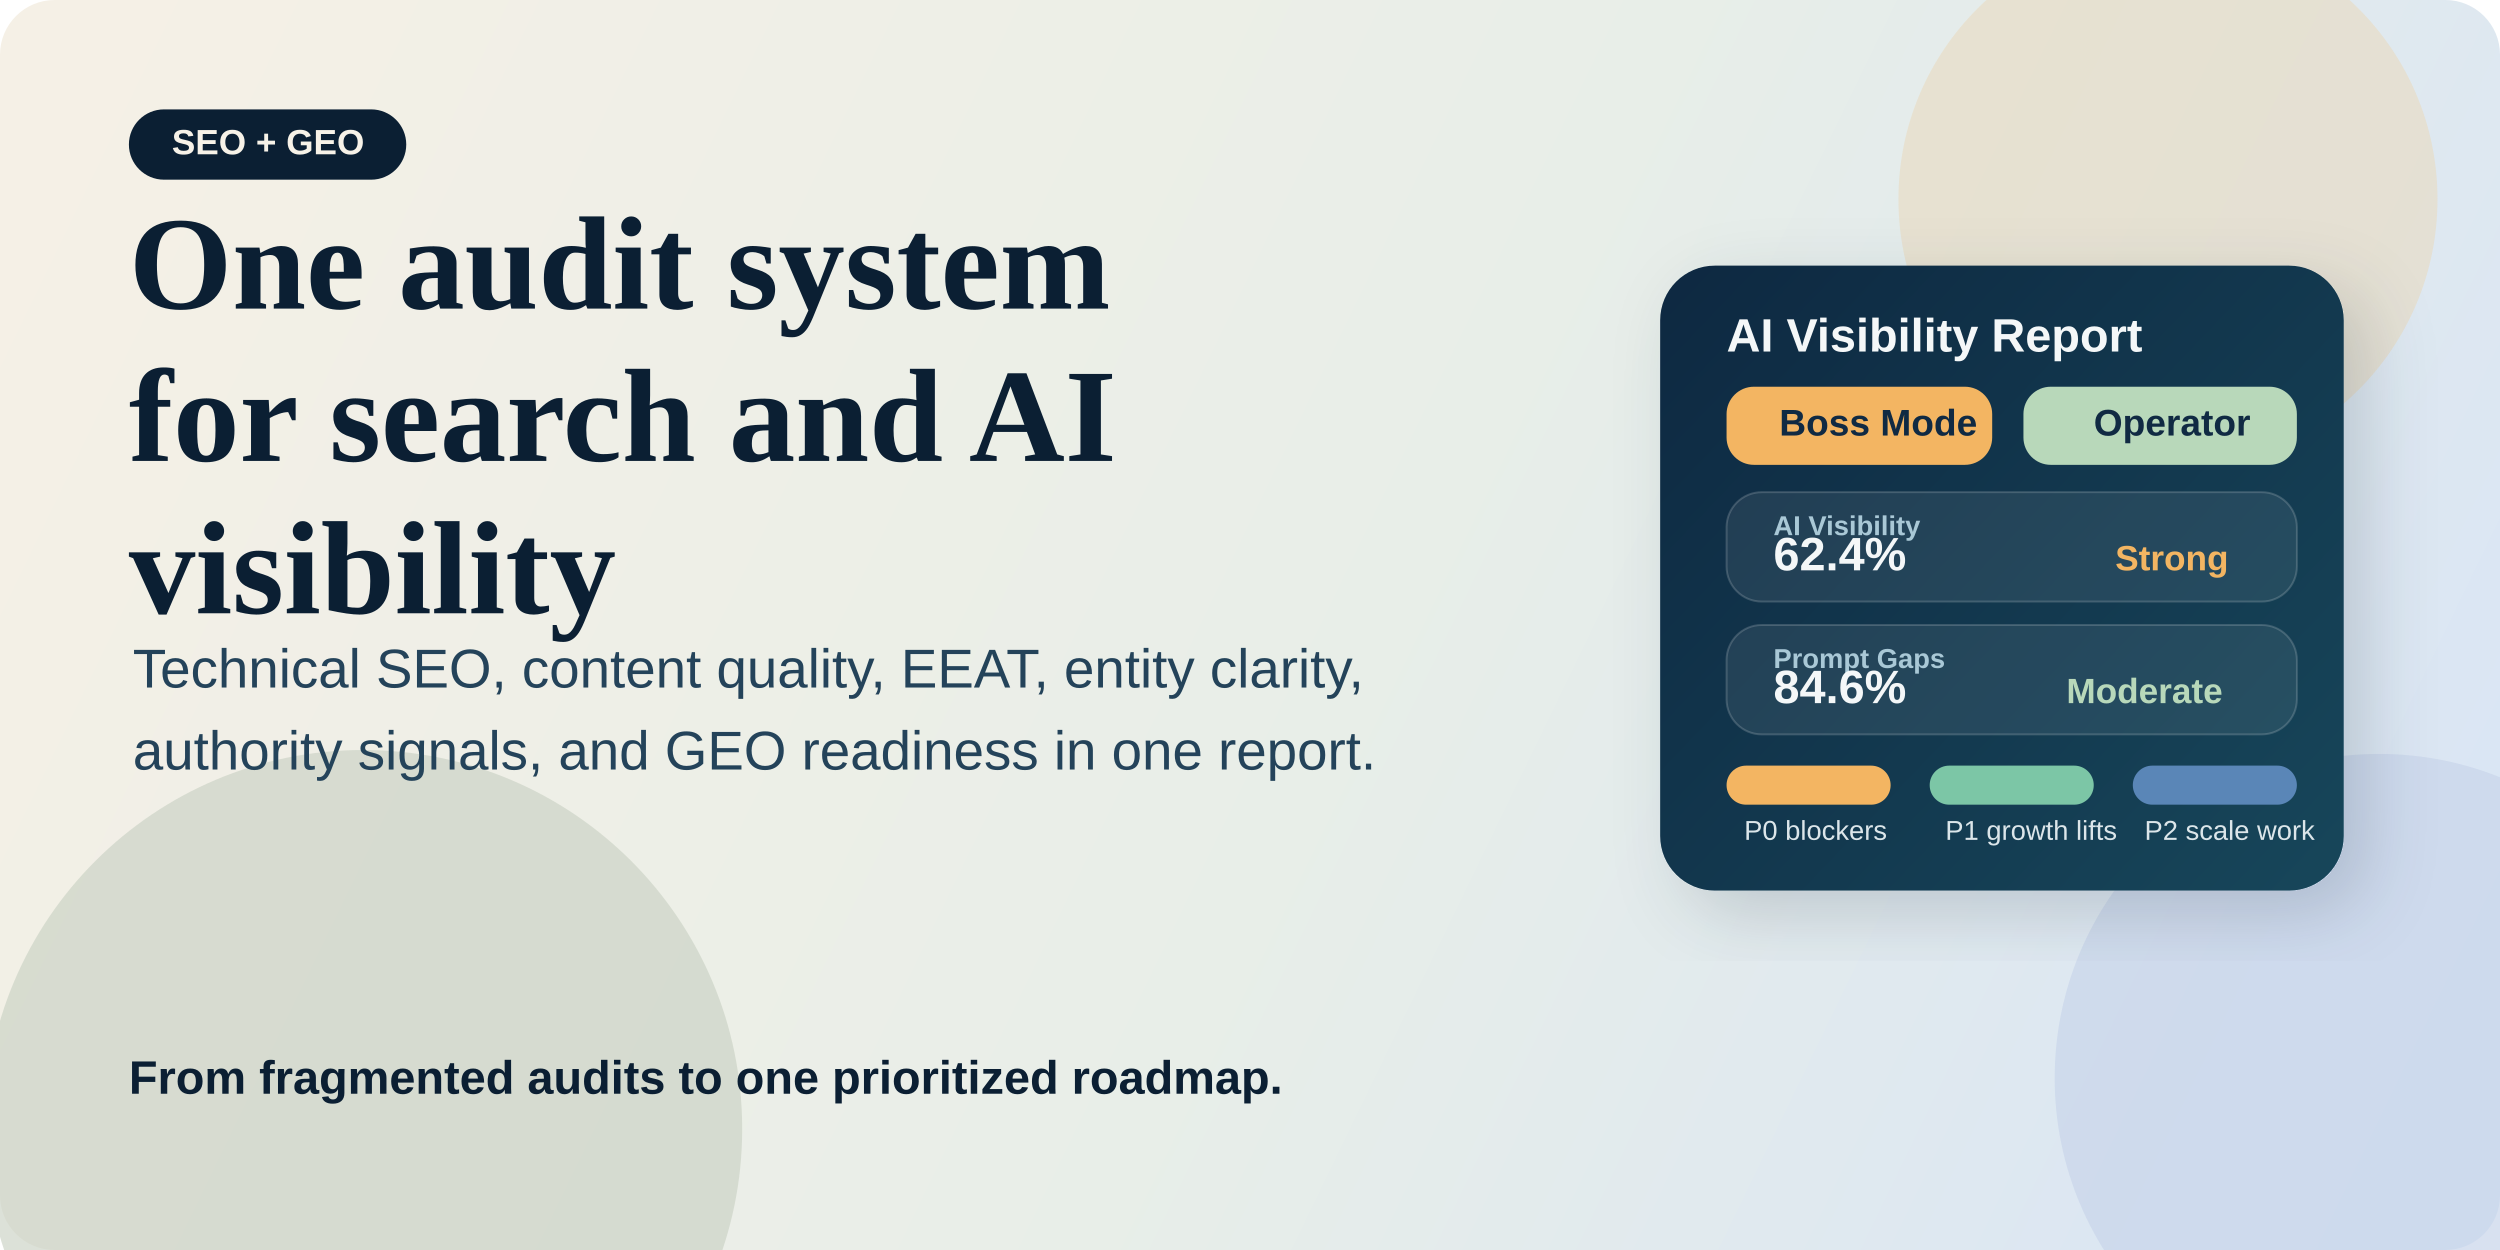
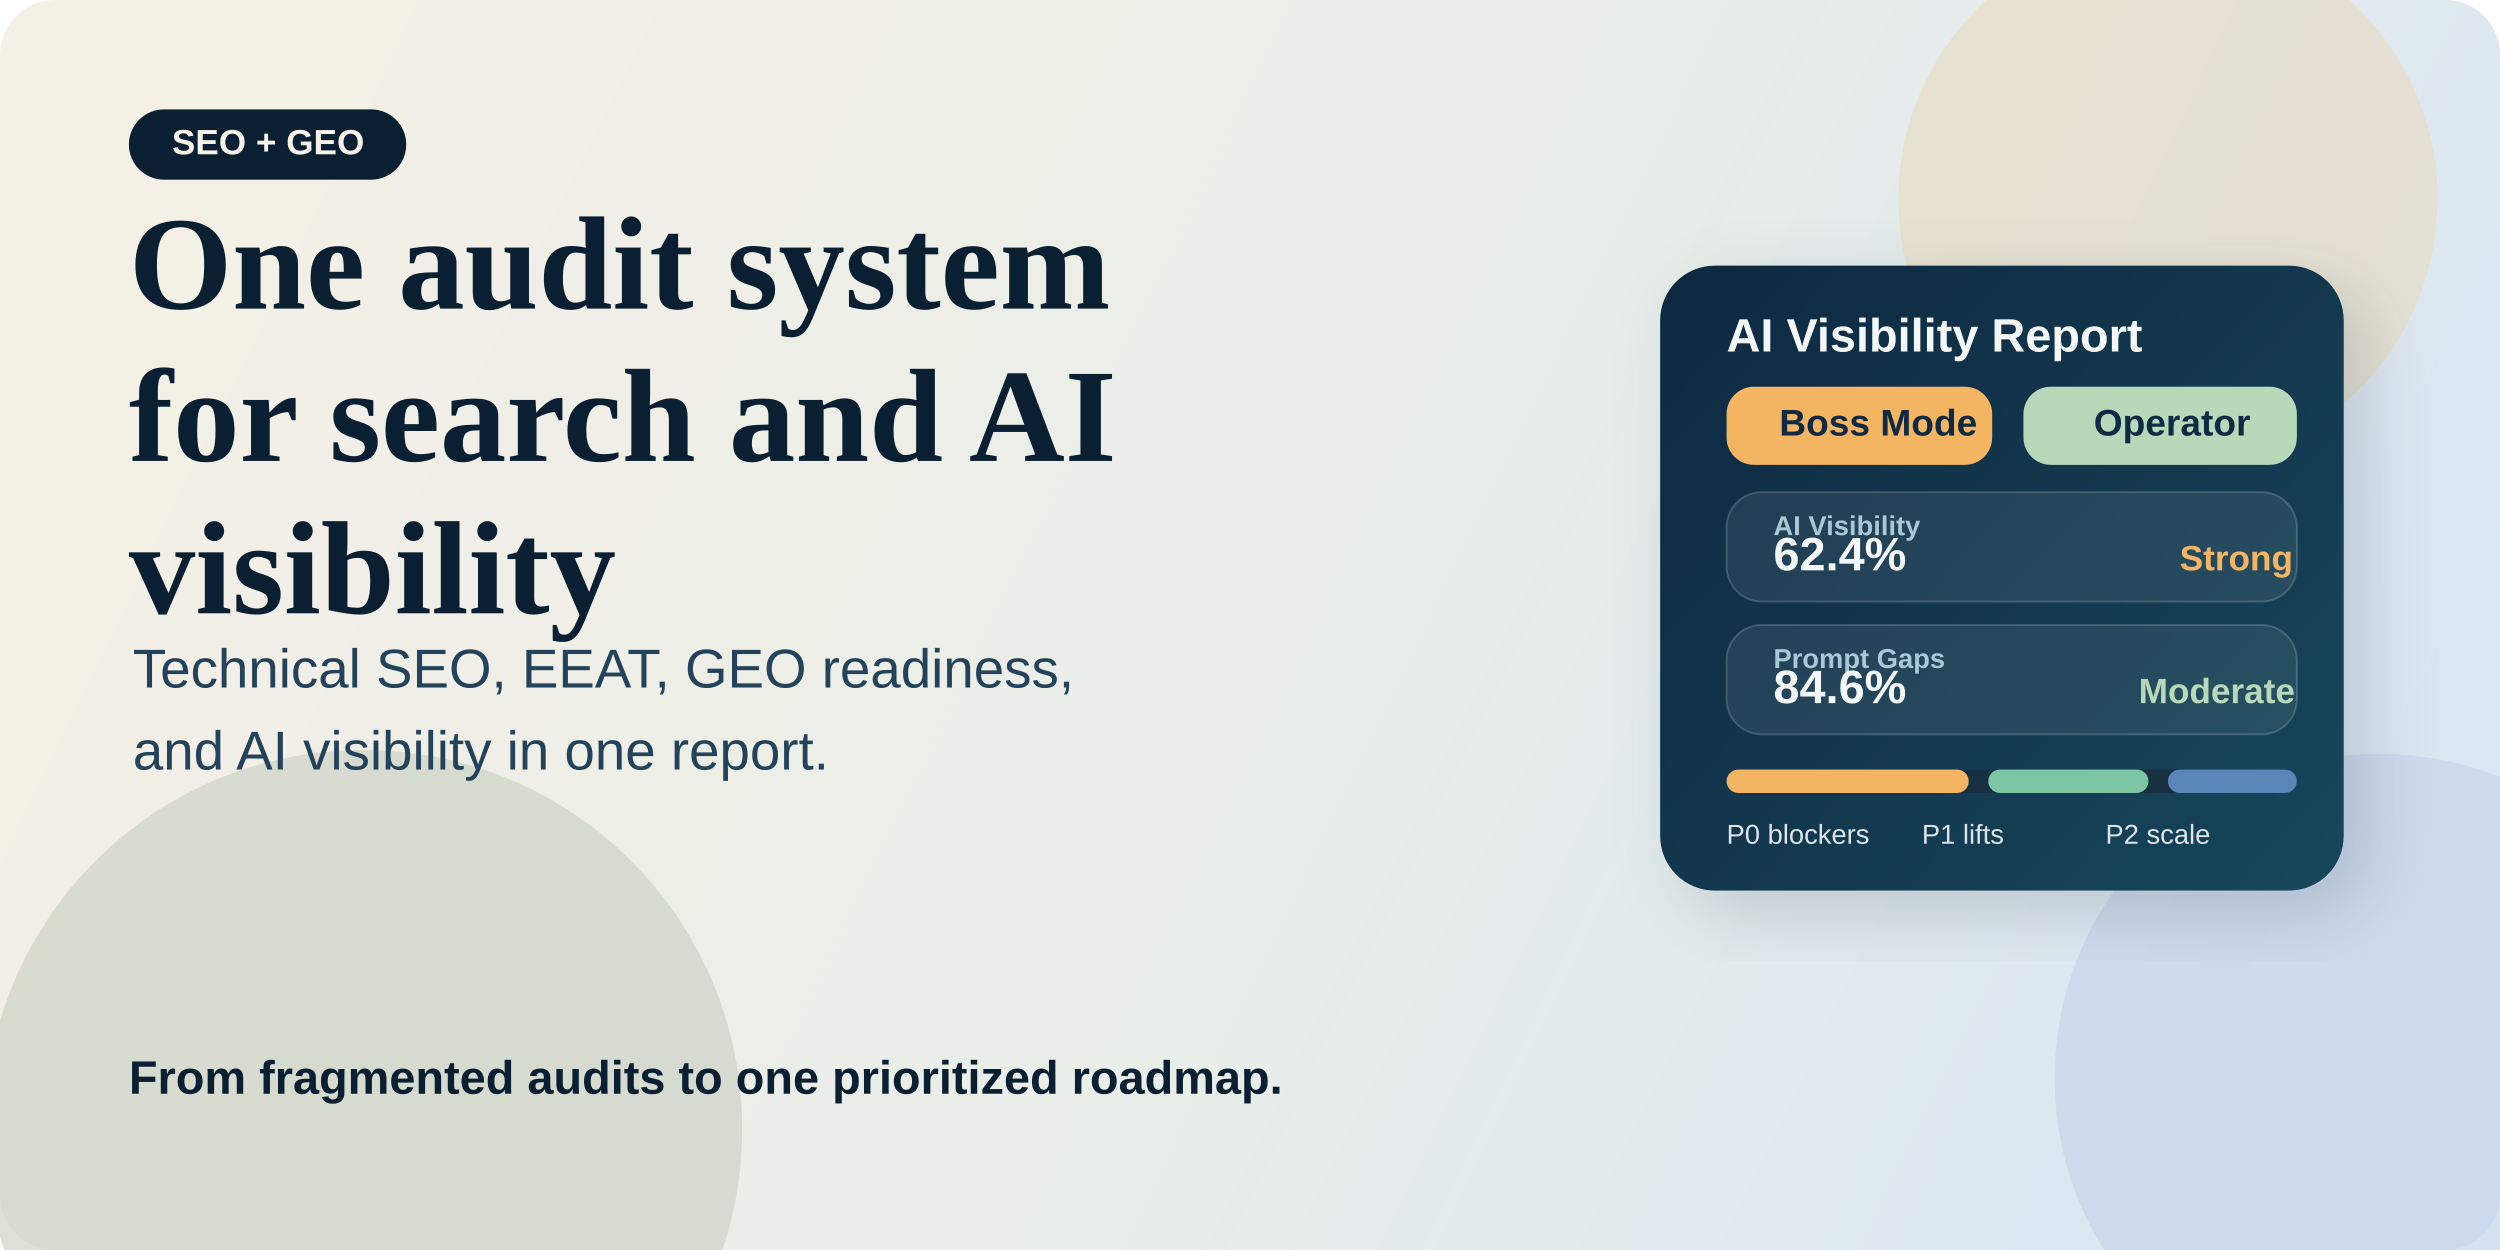
<svg xmlns="http://www.w3.org/2000/svg" width="1280" height="640" viewBox="0 0 1280 640" fill="none">
  <defs>
    <linearGradient id="bg" x1="44" y1="34" x2="1224" y2="606" gradientUnits="userSpaceOnUse">
      <stop stop-color="#F5F0E6" />
      <stop offset="0.55" stop-color="#E8EEE8" />
      <stop offset="1" stop-color="#D9E5F5" />
    </linearGradient>
    <linearGradient id="panel" x1="830" y1="130" x2="1184" y2="468" gradientUnits="userSpaceOnUse">
      <stop stop-color="#0D2740" />
      <stop offset="1" stop-color="#17465A" />
    </linearGradient>
    <filter id="shadow" x="818" y="102" width="430" height="390" filterUnits="userSpaceOnUse" color-interpolation-filters="sRGB">
      <feFlood flood-opacity="0" result="BackgroundImageFix" />
      <feColorMatrix in="SourceAlpha" type="matrix" values="0 0 0 0 0 0 0 0 0 0 0 0 0 0 0 0 0 0 127 0" result="hardAlpha" />
      <feOffset dx="12" dy="12" />
      <feGaussianBlur stdDeviation="18" />
      <feComposite in2="hardAlpha" operator="out" />
      <feColorMatrix type="matrix" values="0 0 0 0 0.05 0 0 0 0 0.11 0 0 0 0 0.17 0 0 0 0.16 0" />
      <feBlend mode="normal" in2="BackgroundImageFix" result="effect1_dropShadow_1_2" />
      <feBlend mode="normal" in="SourceGraphic" in2="effect1_dropShadow_1_2" result="shape" />
    </filter>
  </defs>
  <rect width="1280" height="640" rx="28" fill="url(#bg)" />
  <circle cx="1110" cy="102" r="138" fill="#E9D9BC" fill-opacity="0.55" />
  <circle cx="186" cy="578" r="194" fill="#C9D1C4" fill-opacity="0.65" />
  <circle cx="1218" cy="552" r="166" fill="#C9D6EB" fill-opacity="0.72" />
  <rect x="66" y="56" width="142" height="36" rx="18" fill="#0B1F33" />
  <text x="88" y="79" fill="#F7F2E8" font-family="Arial, Helvetica, sans-serif" font-size="18" font-weight="700">SEO + GEO</text>
  <text x="66" y="158" fill="#0B1F33" font-family="Georgia, 'Times New Roman', serif" font-size="68" font-weight="700">
    <tspan x="66" dy="0">One audit system</tspan>
    <tspan x="66" dy="78">for search and AI</tspan>
    <tspan x="66" dy="78">visibility</tspan>
  </text>
  <text x="68" y="352" fill="#24435A" font-family="Arial, Helvetica, sans-serif" font-size="28" font-weight="400">
-     <tspan x="68" dy="0">Technical SEO, content quality, EEAT, entity clarity,</tspan>
-     <tspan x="68" dy="42">authority signals, and GEO readiness in one report.</tspan>
+     <tspan x="68" dy="0">Technical SEO, EEAT, GEO readiness,</tspan>
+     <tspan x="68" dy="42">and AI visibility in one report.</tspan>
  </text>
  <g filter="url(#shadow)">
    <rect x="850" y="136" width="350" height="320" rx="28" fill="url(#panel)" />
  </g>
  <text x="884" y="180" fill="#F4F7F8" font-family="Arial, Helvetica, sans-serif" font-size="24" font-weight="700">AI Visibility Report</text>
  <rect x="884" y="198" width="136" height="40" rx="14" fill="#F3B562" />
  <text x="911" y="223" fill="#102A43" font-family="Arial, Helvetica, sans-serif" font-size="19" font-weight="700">Boss Mode</text>
  <rect x="1036" y="198" width="140" height="40" rx="14" fill="#B8D8BA" />
  <text x="1072" y="223" fill="#102A43" font-family="Arial, Helvetica, sans-serif" font-size="19" font-weight="700">Operator</text>
  <rect x="884" y="252" width="292" height="56" rx="18" fill="#F4F7F8" fill-opacity="0.08" stroke="#F4F7F8" stroke-opacity="0.18" />
  <text x="908" y="274" fill="#A9C8D6" font-family="Arial, Helvetica, sans-serif" font-size="14" font-weight="600">AI Visibility</text>
  <text x="908" y="292" fill="#F4F7F8" font-family="Arial, Helvetica, sans-serif" font-size="24" font-weight="700">62.4%</text>
-   <text x="1083" y="292" fill="#F3B562" font-family="Arial, Helvetica, sans-serif" font-size="18" font-weight="700">Strong</text>
+   <text x="1116" y="292" fill="#F3B562" font-family="Arial, Helvetica, sans-serif" font-size="18" font-weight="700">Strong</text>
  <rect x="884" y="320" width="292" height="56" rx="18" fill="#F4F7F8" fill-opacity="0.08" stroke="#F4F7F8" stroke-opacity="0.18" />
  <text x="908" y="342" fill="#A9C8D6" font-family="Arial, Helvetica, sans-serif" font-size="14" font-weight="600">Prompt Gaps</text>
  <text x="908" y="360" fill="#F4F7F8" font-family="Arial, Helvetica, sans-serif" font-size="24" font-weight="700">84.6%</text>
-   <text x="1058" y="360" fill="#B8D8BA" font-family="Arial, Helvetica, sans-serif" font-size="18" font-weight="700">Moderate</text>
-   <rect x="884" y="392" width="84" height="20" rx="10" fill="#F3B562" />
-   <rect x="988" y="392" width="84" height="20" rx="10" fill="#7CC6A6" />
-   <rect x="1092" y="392" width="84" height="20" rx="10" fill="#5A86B7" />
-   <text x="893" y="430" fill="#DCE6EA" font-family="Arial, Helvetica, sans-serif" font-size="14" font-weight="500">P0 blockers</text>
-   <text x="996" y="430" fill="#DCE6EA" font-family="Arial, Helvetica, sans-serif" font-size="14" font-weight="500">P1 growth lifts</text>
-   <text x="1098" y="430" fill="#DCE6EA" font-family="Arial, Helvetica, sans-serif" font-size="14" font-weight="500">P2 scale work</text>
+   <text x="1095" y="360" fill="#B8D8BA" font-family="Arial, Helvetica, sans-serif" font-size="18" font-weight="700">Moderate</text>
+   <rect x="884" y="394" width="292" height="12" rx="6" fill="#173042" />
+   <rect x="884" y="394" width="124" height="12" rx="6" fill="#F3B562" />
+   <rect x="1018" y="394" width="82" height="12" rx="6" fill="#7CC6A6" />
+   <rect x="1110" y="394" width="66" height="12" rx="6" fill="#5A86B7" />
+   <text x="884" y="432" fill="#DCE6EA" font-family="Arial, Helvetica, sans-serif" font-size="14" font-weight="500">P0 blockers</text>
+   <text x="984" y="432" fill="#DCE6EA" font-family="Arial, Helvetica, sans-serif" font-size="14" font-weight="500">P1 lifts</text>
+   <text x="1078" y="432" fill="#DCE6EA" font-family="Arial, Helvetica, sans-serif" font-size="14" font-weight="500">P2 scale</text>
  <text x="66" y="560" fill="#0B1F33" font-family="Arial, Helvetica, sans-serif" font-size="24" font-weight="700">From fragmented audits to one prioritized roadmap.</text>
</svg>
